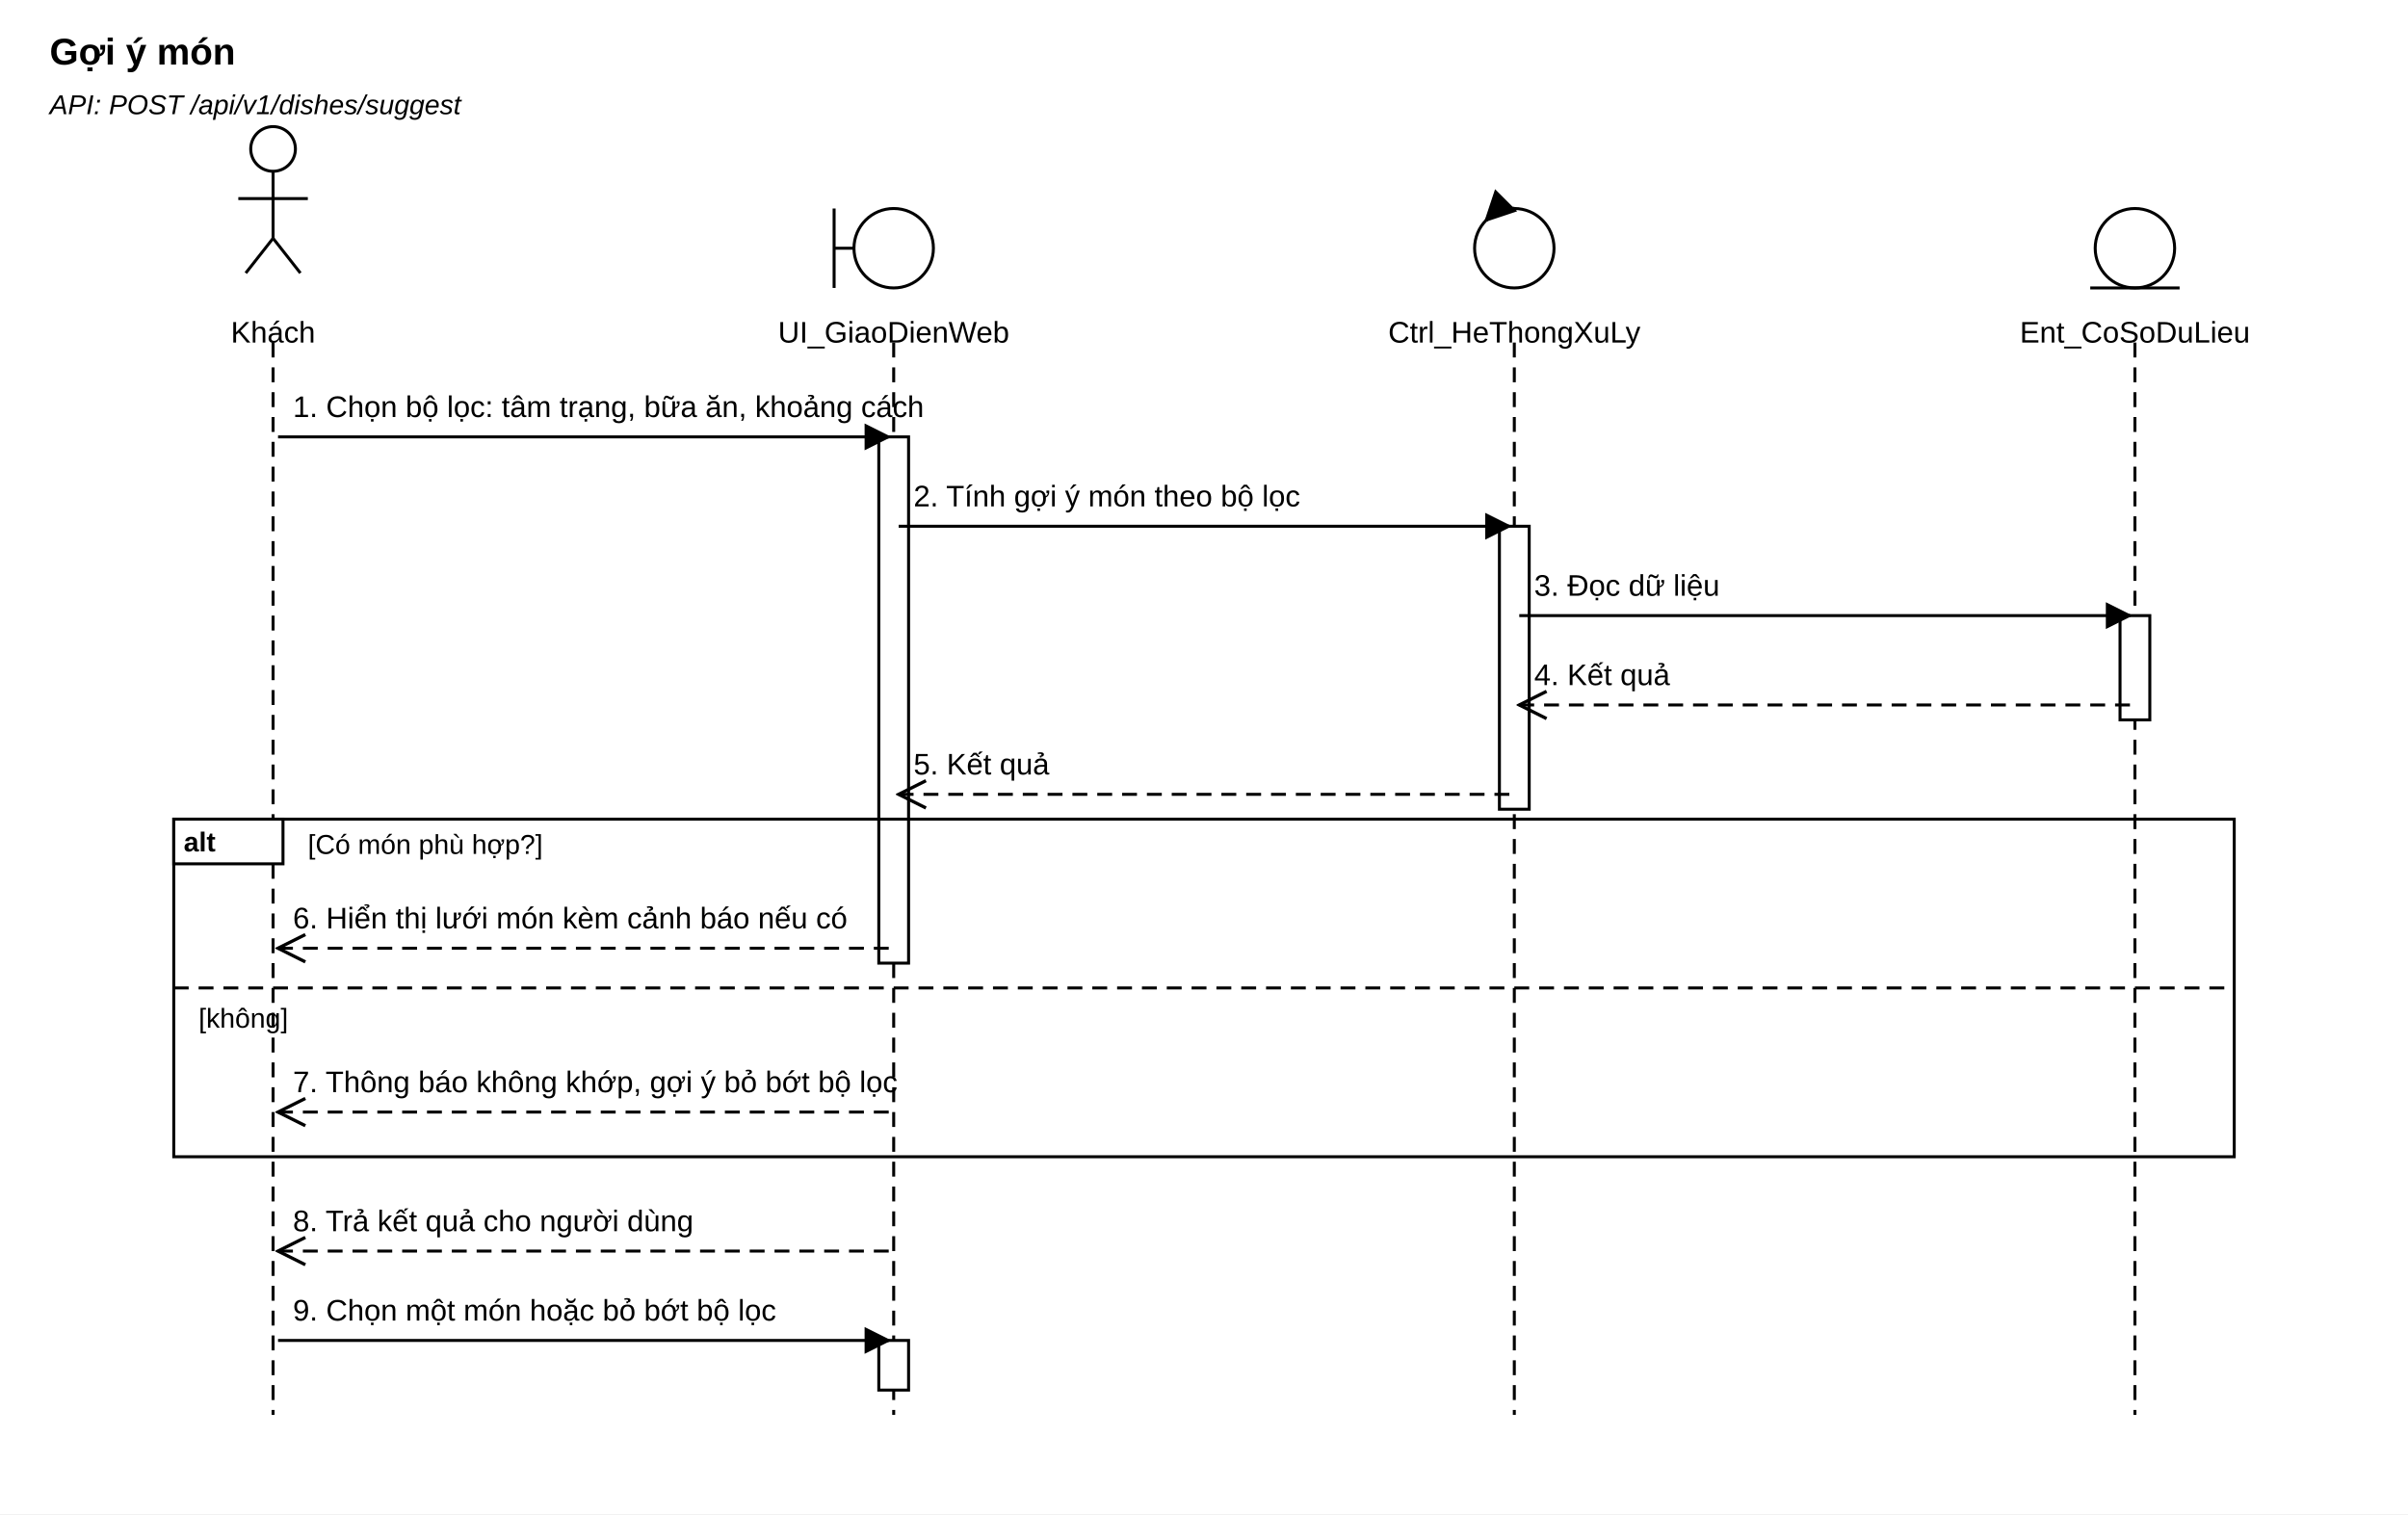
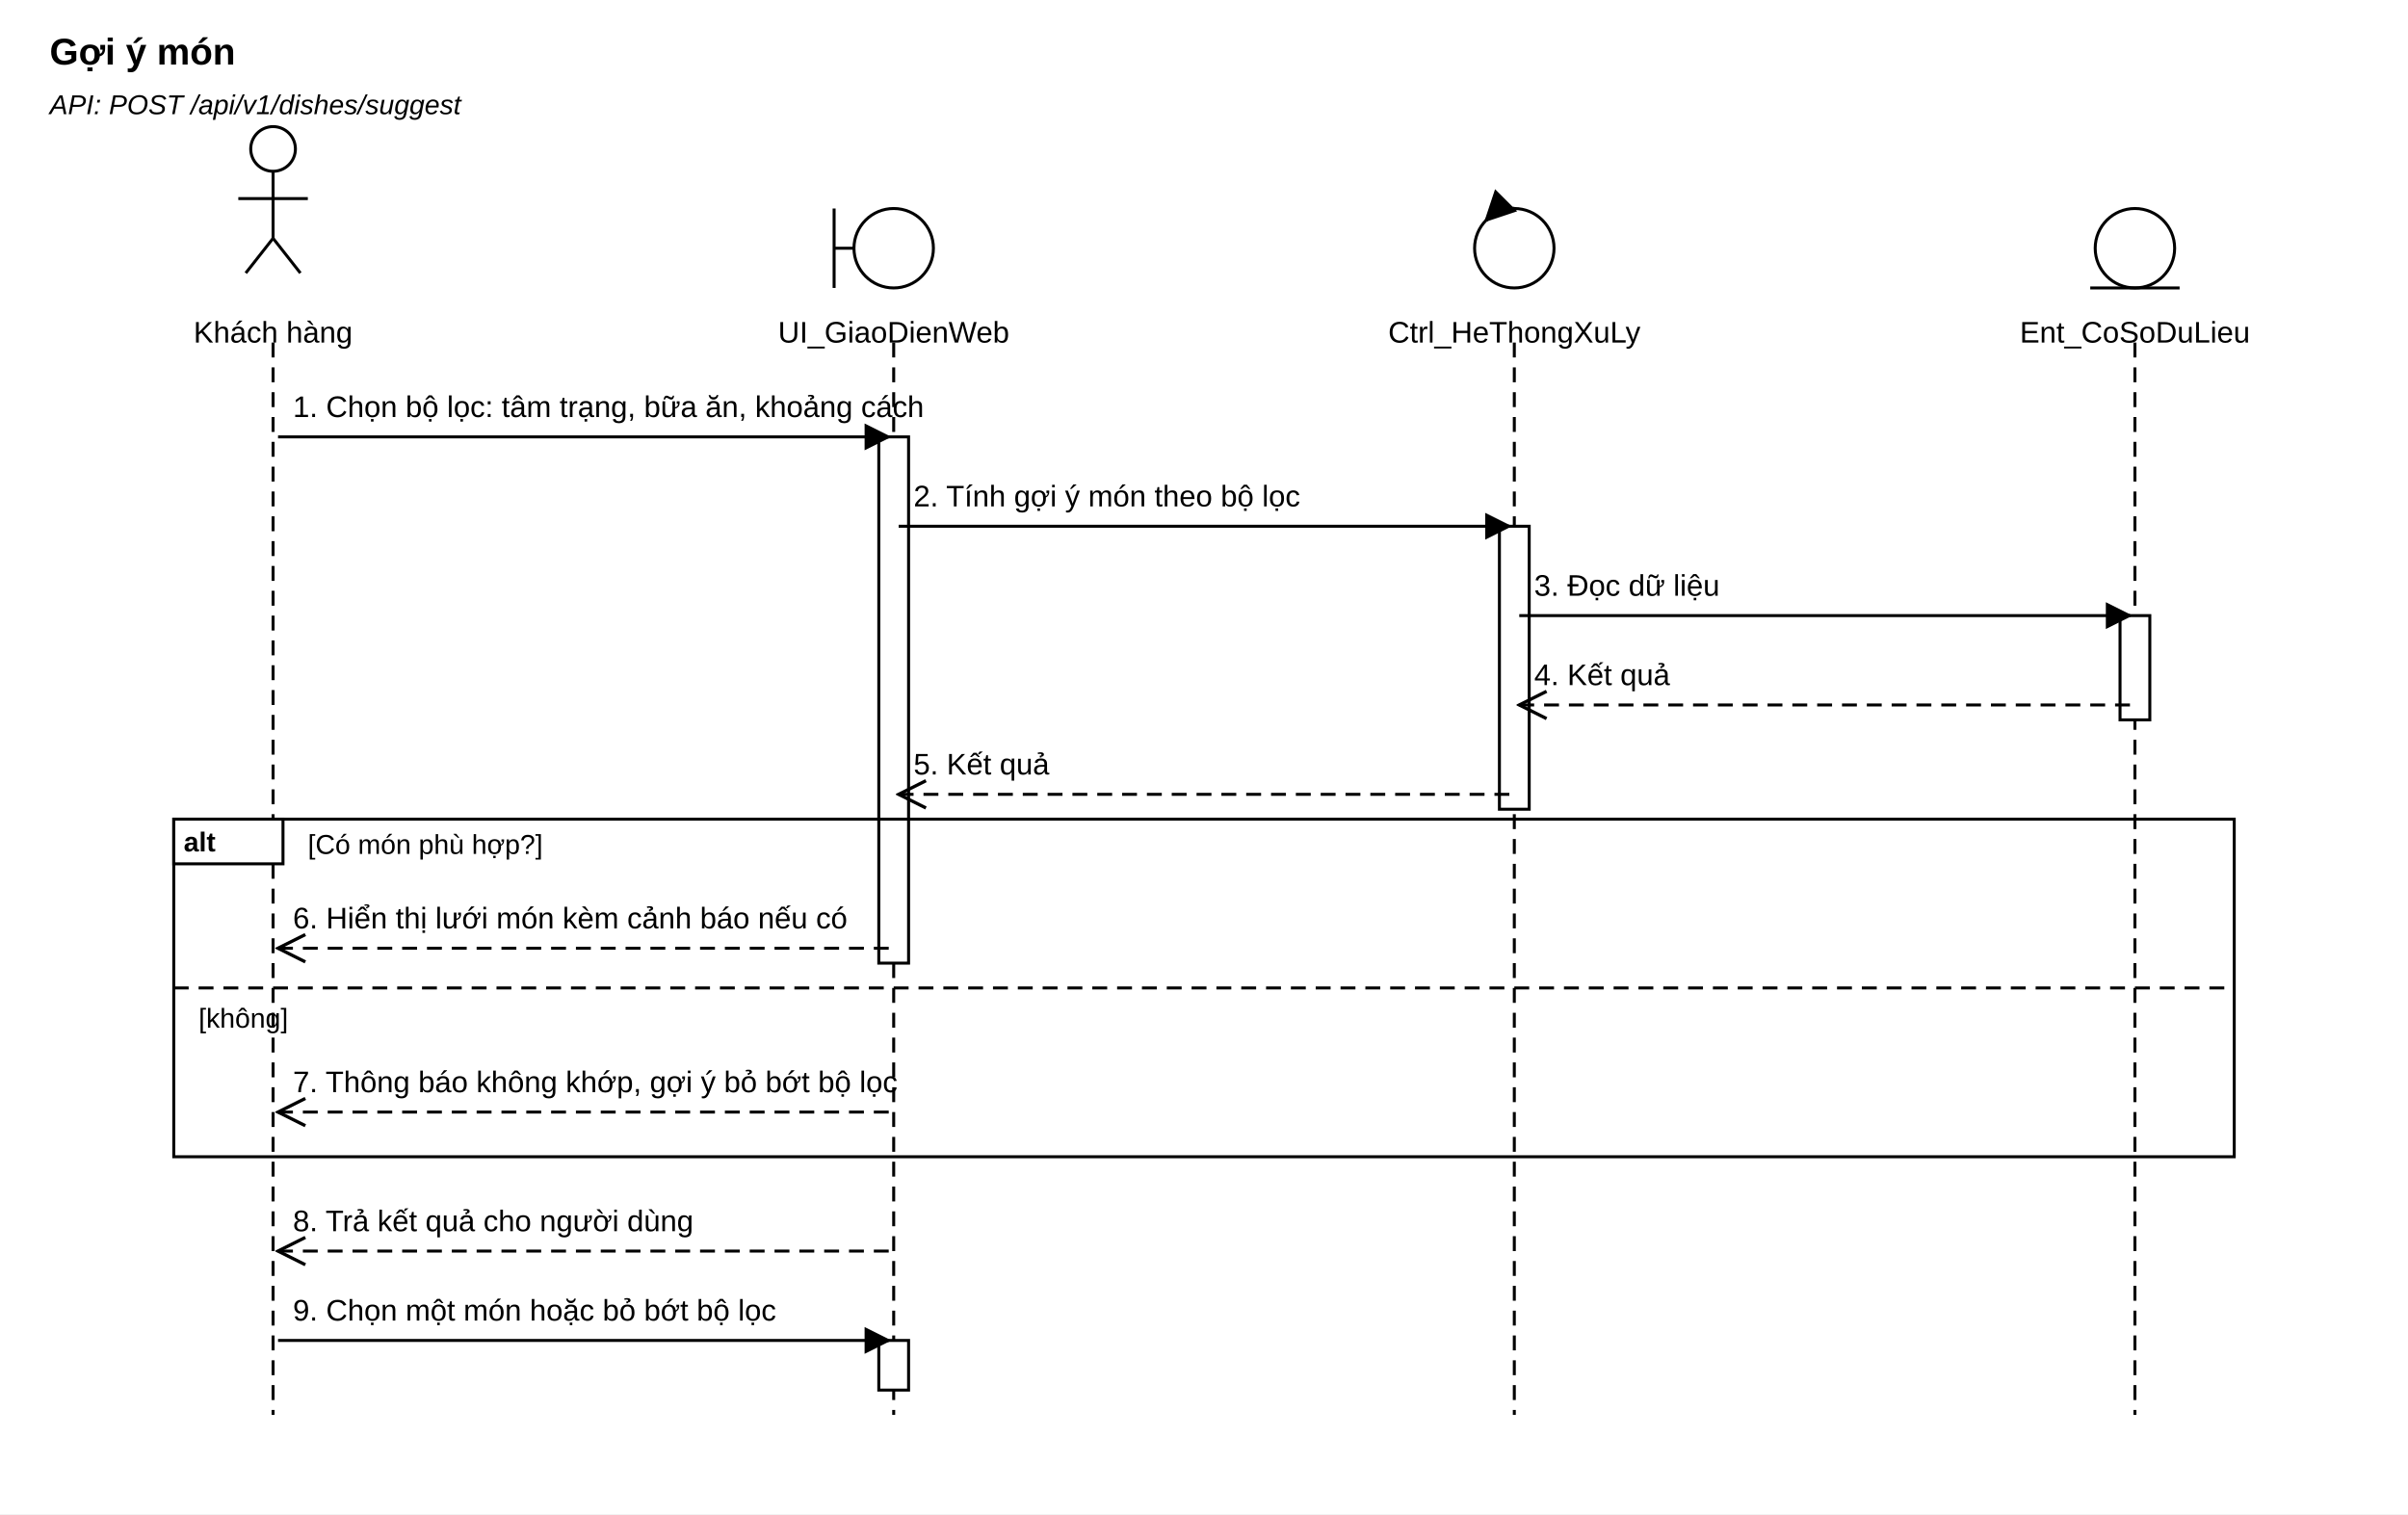
<svg xmlns="http://www.w3.org/2000/svg" width="970" height="610" viewBox="0 0 970 610">
  <defs>
    <marker id="dac" viewBox="0 0 10 10" refX="9" refY="5" markerWidth="9" markerHeight="9" orient="auto">
      <path d="M0,0 L10,5 L0,10 z" fill="#000" />
    </marker>
    <marker id="ho" viewBox="0 0 12 12" refX="11" refY="6" markerWidth="11" markerHeight="11" orient="auto">
      <path d="M1,1 L11,6 L1,11" fill="none" stroke="#000" stroke-width="1.2" />
    </marker>
  </defs>
  <rect width="100%" height="100%" fill="#fff" />
  <text x="20" y="26" font-family="Arial, Helvetica, sans-serif" font-size="15" text-anchor="start" font-weight="bold" fill="#000">Gợi ý món</text>
  <text x="20" y="46" font-family="Arial, Helvetica, sans-serif" font-size="11" text-anchor="start" font-weight="normal" fill="#000" font-style="italic">API: POST /api/v1/dishes/suggest</text>
  <circle cx="110" cy="60" r="9" fill="#fff" stroke="#000" stroke-width="1.2" />
  <line x1="110" y1="69" x2="110" y2="96" stroke="#000" stroke-width="1.2" />
  <line x1="96" y1="80" x2="124" y2="80" stroke="#000" stroke-width="1.2" />
  <line x1="110" y1="96" x2="99" y2="110" stroke="#000" stroke-width="1.2" />
  <line x1="110" y1="96" x2="121" y2="110" stroke="#000" stroke-width="1.2" />
-   <text x="110" y="138" font-family="Arial, Helvetica, sans-serif" font-size="12" text-anchor="middle" font-weight="normal" fill="#000">Khách</text>
+   <text x="110" y="138" font-family="Arial, Helvetica, sans-serif" font-size="12" text-anchor="middle" font-weight="normal" fill="#000">Khách hàng</text>
  <line x1="336" y1="84" x2="336" y2="116" stroke="#000" stroke-width="1.2" />
  <line x1="336" y1="100" x2="344" y2="100" stroke="#000" stroke-width="1.2" />
  <circle cx="360" cy="100" r="16" fill="#fff" stroke="#000" stroke-width="1.2" />
  <text x="360" y="138" font-family="Arial, Helvetica, sans-serif" font-size="12" text-anchor="middle" font-weight="normal" fill="#000">UI_GiaoDienWeb</text>
  <circle cx="610" cy="100" r="16" fill="#fff" stroke="#000" stroke-width="1.2" />
  <path d="M 610 84 A 16 16 0 0 0 598.69 88.69" fill="none" stroke="#000" stroke-width="1.4" marker-end="url(#dac)" />
  <text x="610" y="138" font-family="Arial, Helvetica, sans-serif" font-size="12" text-anchor="middle" font-weight="normal" fill="#000">Ctrl_HeThongXuLy</text>
  <circle cx="860" cy="100" r="16" fill="#fff" stroke="#000" stroke-width="1.2" />
  <line x1="842" y1="116" x2="878" y2="116" stroke="#000" stroke-width="1.2" />
  <text x="860" y="138" font-family="Arial, Helvetica, sans-serif" font-size="12" text-anchor="middle" font-weight="normal" fill="#000">Ent_CoSoDuLieu</text>
  <line x1="110" y1="138" x2="110" y2="570" stroke="#000" stroke-width="1.2" stroke-dasharray="6 4" />
  <line x1="360" y1="138" x2="360" y2="570" stroke="#000" stroke-width="1.2" stroke-dasharray="6 4" />
  <line x1="610" y1="138" x2="610" y2="570" stroke="#000" stroke-width="1.2" stroke-dasharray="6 4" />
  <line x1="860" y1="138" x2="860" y2="570" stroke="#000" stroke-width="1.2" stroke-dasharray="6 4" />
  <rect x="854" y="248" width="12" height="42" rx="0" fill="#fff" stroke="#000" stroke-width="1.2" />
  <rect x="604" y="212" width="12" height="114" rx="0" fill="#fff" stroke="#000" stroke-width="1.2" />
  <rect x="354" y="176" width="12" height="212" rx="0" fill="#fff" stroke="#000" stroke-width="1.2" />
  <rect x="354" y="540" width="12" height="20" rx="0" fill="#fff" stroke="#000" stroke-width="1.2" />
  <line x1="112" y1="176" x2="358" y2="176" stroke="#000" stroke-width="1.2" marker-end="url(#dac)" />
  <text x="118" y="168" font-family="Arial, Helvetica, sans-serif" font-size="12" text-anchor="start" font-weight="normal" fill="#000">1. Chọn bộ lọc: tâm trạng, bữa ăn, khoảng cách</text>
  <line x1="362" y1="212" x2="608" y2="212" stroke="#000" stroke-width="1.2" marker-end="url(#dac)" />
  <text x="368" y="204" font-family="Arial, Helvetica, sans-serif" font-size="12" text-anchor="start" font-weight="normal" fill="#000">2. Tính gợi ý món theo bộ lọc</text>
  <line x1="612" y1="248" x2="858" y2="248" stroke="#000" stroke-width="1.2" marker-end="url(#dac)" />
  <text x="618" y="240" font-family="Arial, Helvetica, sans-serif" font-size="12" text-anchor="start" font-weight="normal" fill="#000">3. Đọc dữ liệu</text>
  <line x1="858" y1="284" x2="612" y2="284" stroke="#000" stroke-width="1.2" stroke-dasharray="6 4" marker-end="url(#ho)" />
  <text x="618" y="276" font-family="Arial, Helvetica, sans-serif" font-size="12" text-anchor="start" font-weight="normal" fill="#000">4. Kết quả</text>
  <line x1="608" y1="320" x2="362" y2="320" stroke="#000" stroke-width="1.2" stroke-dasharray="6 4" marker-end="url(#ho)" />
  <text x="368" y="312" font-family="Arial, Helvetica, sans-serif" font-size="12" text-anchor="start" font-weight="normal" fill="#000">5. Kết quả</text>
  <line x1="358" y1="382" x2="112" y2="382" stroke="#000" stroke-width="1.2" stroke-dasharray="6 4" marker-end="url(#ho)" />
  <text x="118" y="374" font-family="Arial, Helvetica, sans-serif" font-size="12" text-anchor="start" font-weight="normal" fill="#000">6. Hiển thị lưới món kèm cảnh báo nếu có</text>
  <line x1="70" y1="398" x2="900" y2="398" stroke="#000" stroke-width="1.2" stroke-dasharray="6 4" />
  <text x="80" y="414" font-family="Arial, Helvetica, sans-serif" font-size="11" text-anchor="start" font-weight="normal" fill="#000">[không]</text>
  <line x1="358" y1="448" x2="112" y2="448" stroke="#000" stroke-width="1.2" stroke-dasharray="6 4" marker-end="url(#ho)" />
  <text x="118" y="440" font-family="Arial, Helvetica, sans-serif" font-size="12" text-anchor="start" font-weight="normal" fill="#000">7. Thông báo không khớp, gợi ý bỏ bớt bộ lọc</text>
  <rect x="70" y="330" width="830" height="136" rx="0" fill="none" stroke="#000" stroke-width="1.2" />
  <rect x="70" y="330" width="44" height="18" fill="#fff" stroke="#000" stroke-width="1.2" />
  <text x="74" y="343" font-family="Arial, Helvetica, sans-serif" font-size="11" text-anchor="start" font-weight="bold" fill="#000">alt</text>
  <text x="124" y="344" font-family="Arial, Helvetica, sans-serif" font-size="11" text-anchor="start" font-weight="normal" fill="#000">[Có món phù hợp?]</text>
  <line x1="358" y1="504" x2="112" y2="504" stroke="#000" stroke-width="1.2" stroke-dasharray="6 4" marker-end="url(#ho)" />
  <text x="118" y="496" font-family="Arial, Helvetica, sans-serif" font-size="12" text-anchor="start" font-weight="normal" fill="#000">8. Trả kết quả cho người dùng</text>
  <line x1="112" y1="540" x2="358" y2="540" stroke="#000" stroke-width="1.2" marker-end="url(#dac)" />
  <text x="118" y="532" font-family="Arial, Helvetica, sans-serif" font-size="12" text-anchor="start" font-weight="normal" fill="#000">9. Chọn một món hoặc bỏ bớt bộ lọc</text>
</svg>
